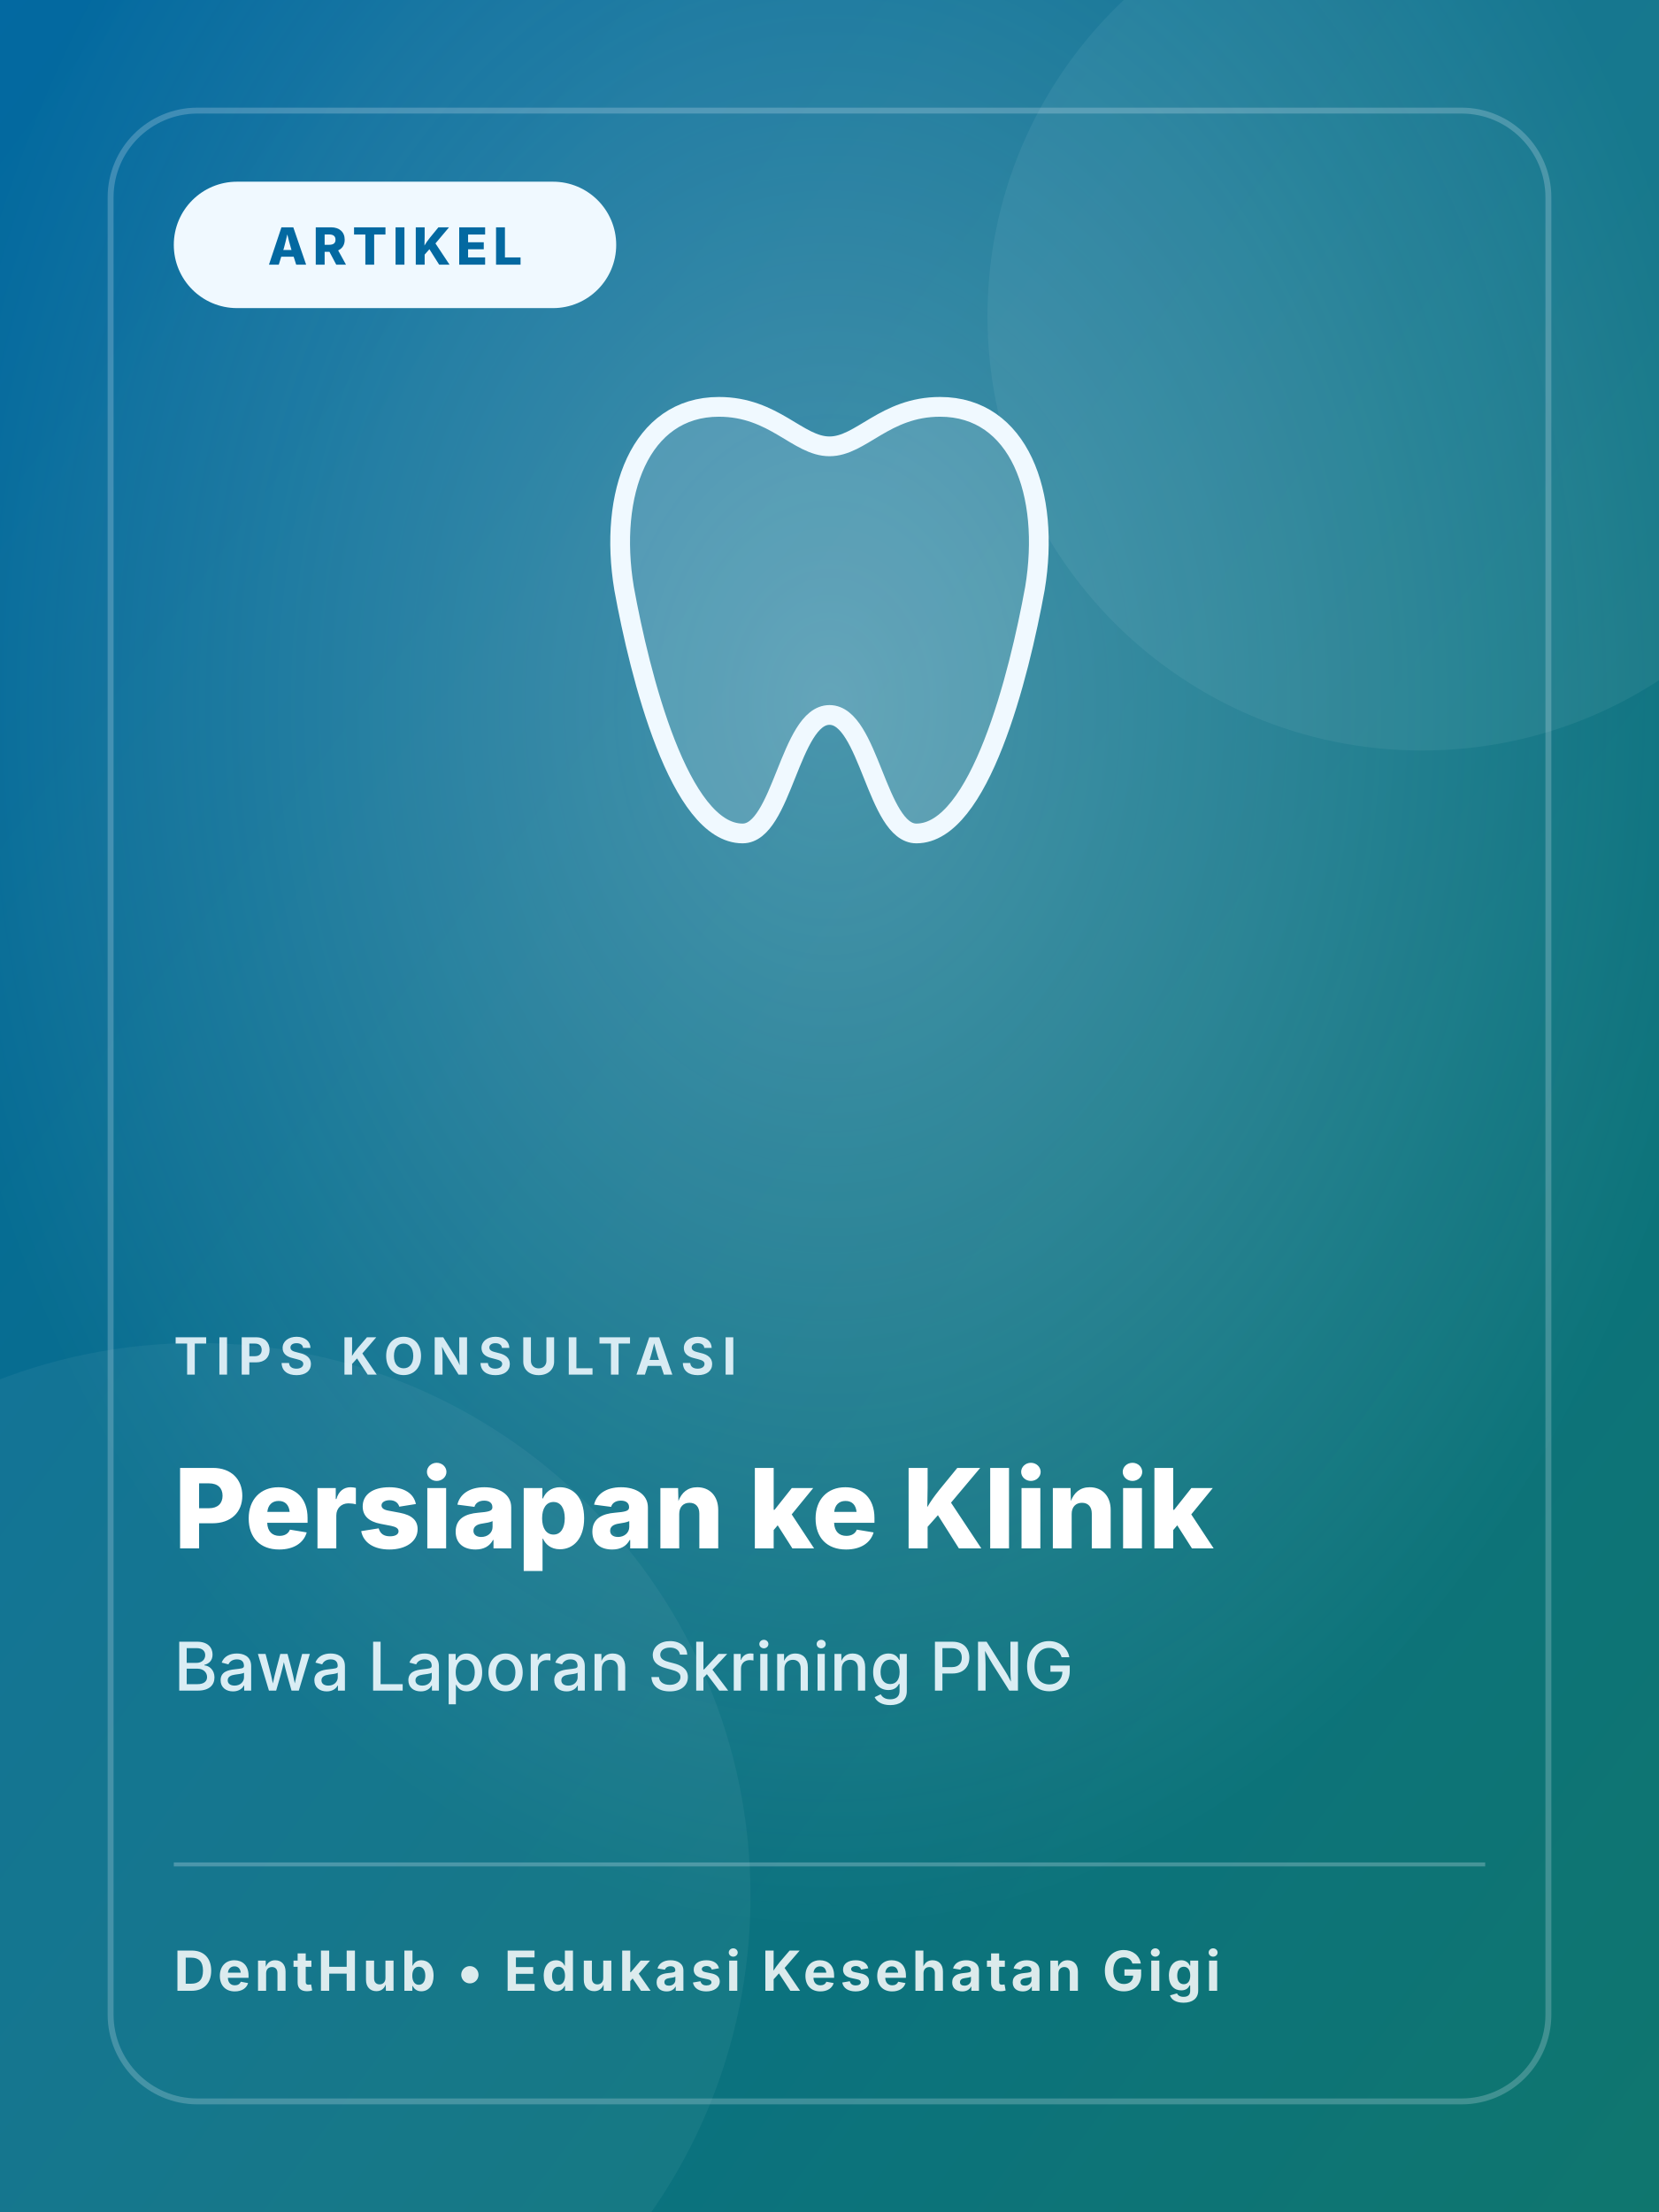
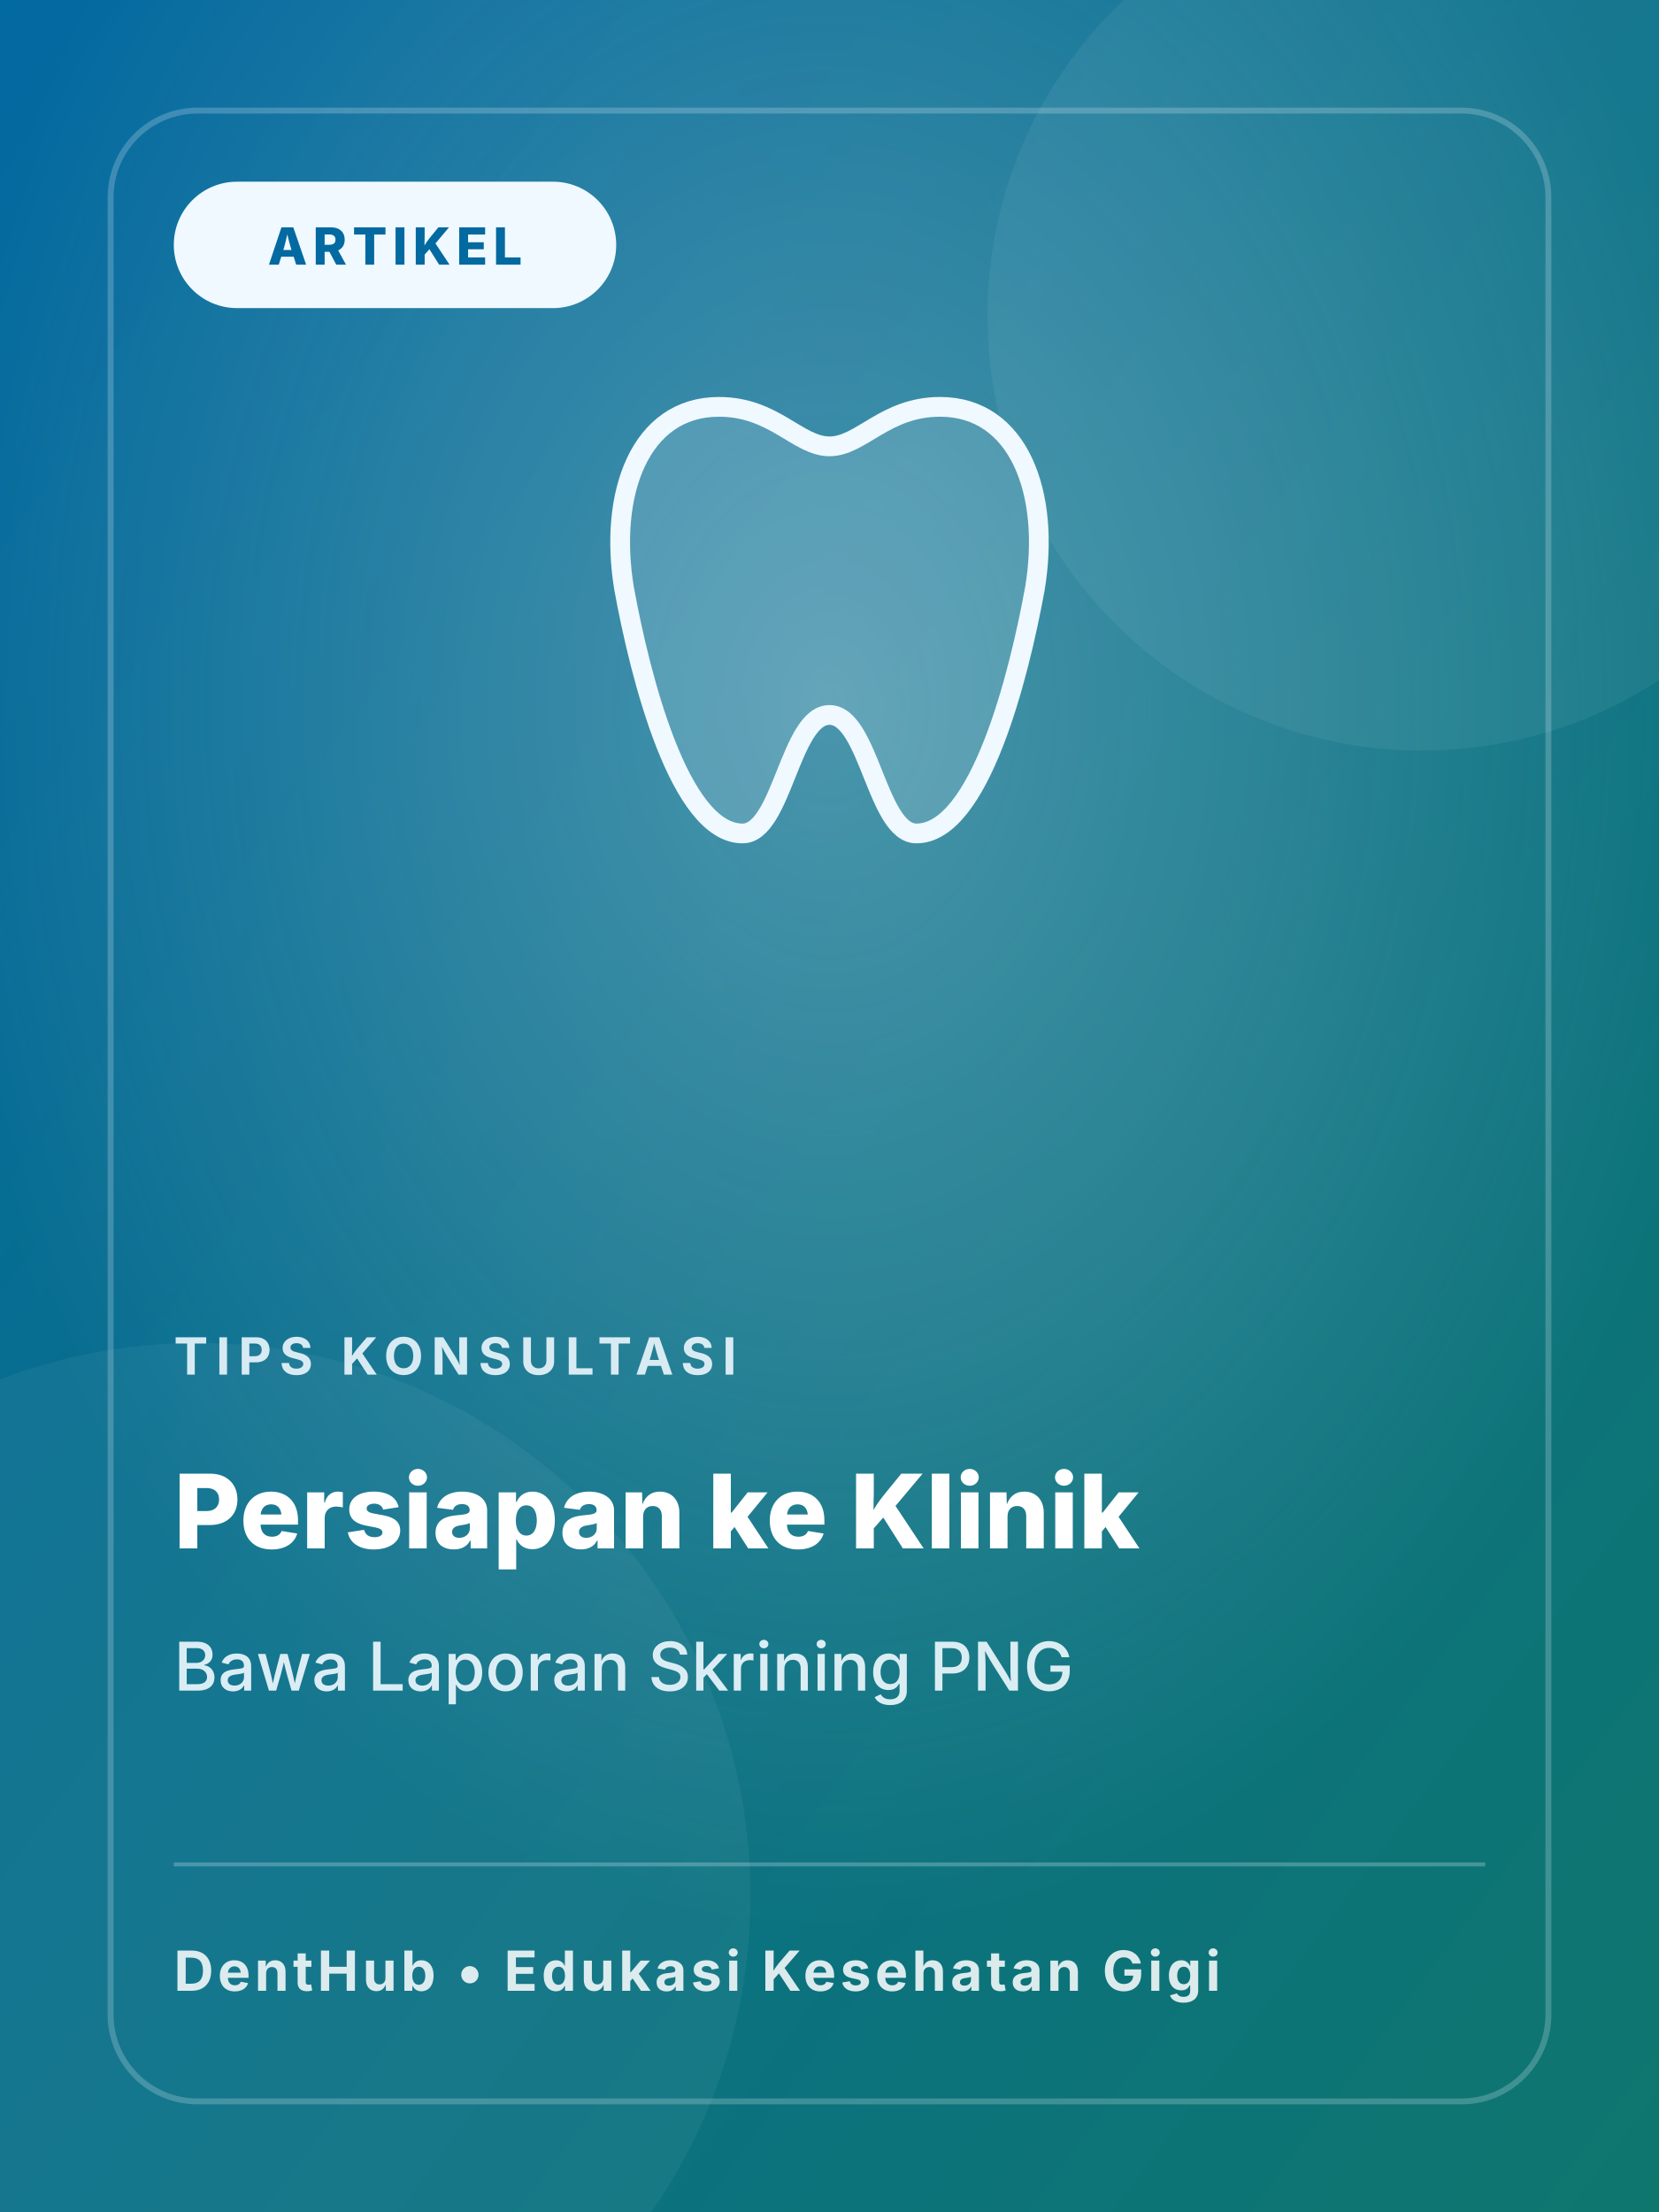
<svg xmlns="http://www.w3.org/2000/svg" viewBox="0 0 420 560" width="420" height="560" role="img" aria-label="Persiapan ke Klinik">
  <defs>
    <linearGradient id="bg" x1="0%" y1="0%" x2="100%" y2="100%">
      <stop offset="0%" stop-color="#0369A1" />
      <stop offset="100%" stop-color="#0F766E" />
    </linearGradient>
    <radialGradient id="glow" cx="50%" cy="32%" r="55%">
      <stop offset="0%" stop-color="#F0F9FF" stop-opacity="0.28" />
      <stop offset="100%" stop-color="#F0F9FF" stop-opacity="0" />
    </radialGradient>
  </defs>
  <rect width="420" height="560" fill="url(#bg)" />
  <rect width="420" height="560" fill="url(#glow)" />
  <circle cx="360" cy="80" r="110" fill="#F0F9FF" fill-opacity="0.06" />
  <circle cx="50" cy="480" r="140" fill="#F0F9FF" fill-opacity="0.05" />
  <rect x="28" y="28" width="364" height="504" rx="22" fill="none" stroke="#F0F9FF" stroke-opacity="0.22" stroke-width="1.5" />
  <rect x="44" y="46" width="112" height="32" rx="16" fill="#F0F9FF" />
  <text x="100" y="67" text-anchor="middle" font-family="system-ui, -apple-system, sans-serif" font-size="13" font-weight="800" letter-spacing="1.4" fill="#0369A1">ARTIKEL</text>
  <g transform="translate(210 155)" stroke="#F0F9FF" stroke-width="5" fill="#F0F9FF" fill-opacity="0.16" stroke-linejoin="round">
    <path d="M-28 -52 C-48 -52 -56 -30 -52 -6 C-48 16 -38 56 -22 56 C-12 56 -10 26 0 26 C10 26 12 56 22 56 C38 56 48 16 52 -6 C56 -30 48 -52 28 -52 C14 -52 8 -42 0 -42 C-8 -42 -14 -52 -28 -52 Z" />
  </g>
  <text x="44" y="348" font-family="system-ui, -apple-system, sans-serif" font-size="13" font-weight="700" letter-spacing="2" fill="#F0F9FF" opacity="0.88">TIPS KONSULTASI</text>
-   <text x="44" y="392" font-family="system-ui, -apple-system, sans-serif" font-size="28" font-weight="800" fill="#FFFFFF">Persiapan ke Klinik</text>
+   <text x="44" y="392" font-family="system-ui, -apple-system, sans-serif" font-size="26" font-weight="800" fill="#FFFFFF">Persiapan ke Klinik</text>
  <text x="44" y="428" font-family="system-ui, -apple-system, sans-serif" font-size="17" font-weight="500" fill="#F0F9FF" opacity="0.9">Bawa Laporan Skrining PNG</text>
  <line x1="44" y1="472" x2="376" y2="472" stroke="#F0F9FF" stroke-opacity="0.25" stroke-width="1" />
  <text x="44" y="504" font-family="system-ui, -apple-system, sans-serif" font-size="14" font-weight="700" letter-spacing="1" fill="#FFFFFF" opacity="0.85">DentHub • Edukasi Kesehatan Gigi</text>
</svg>
